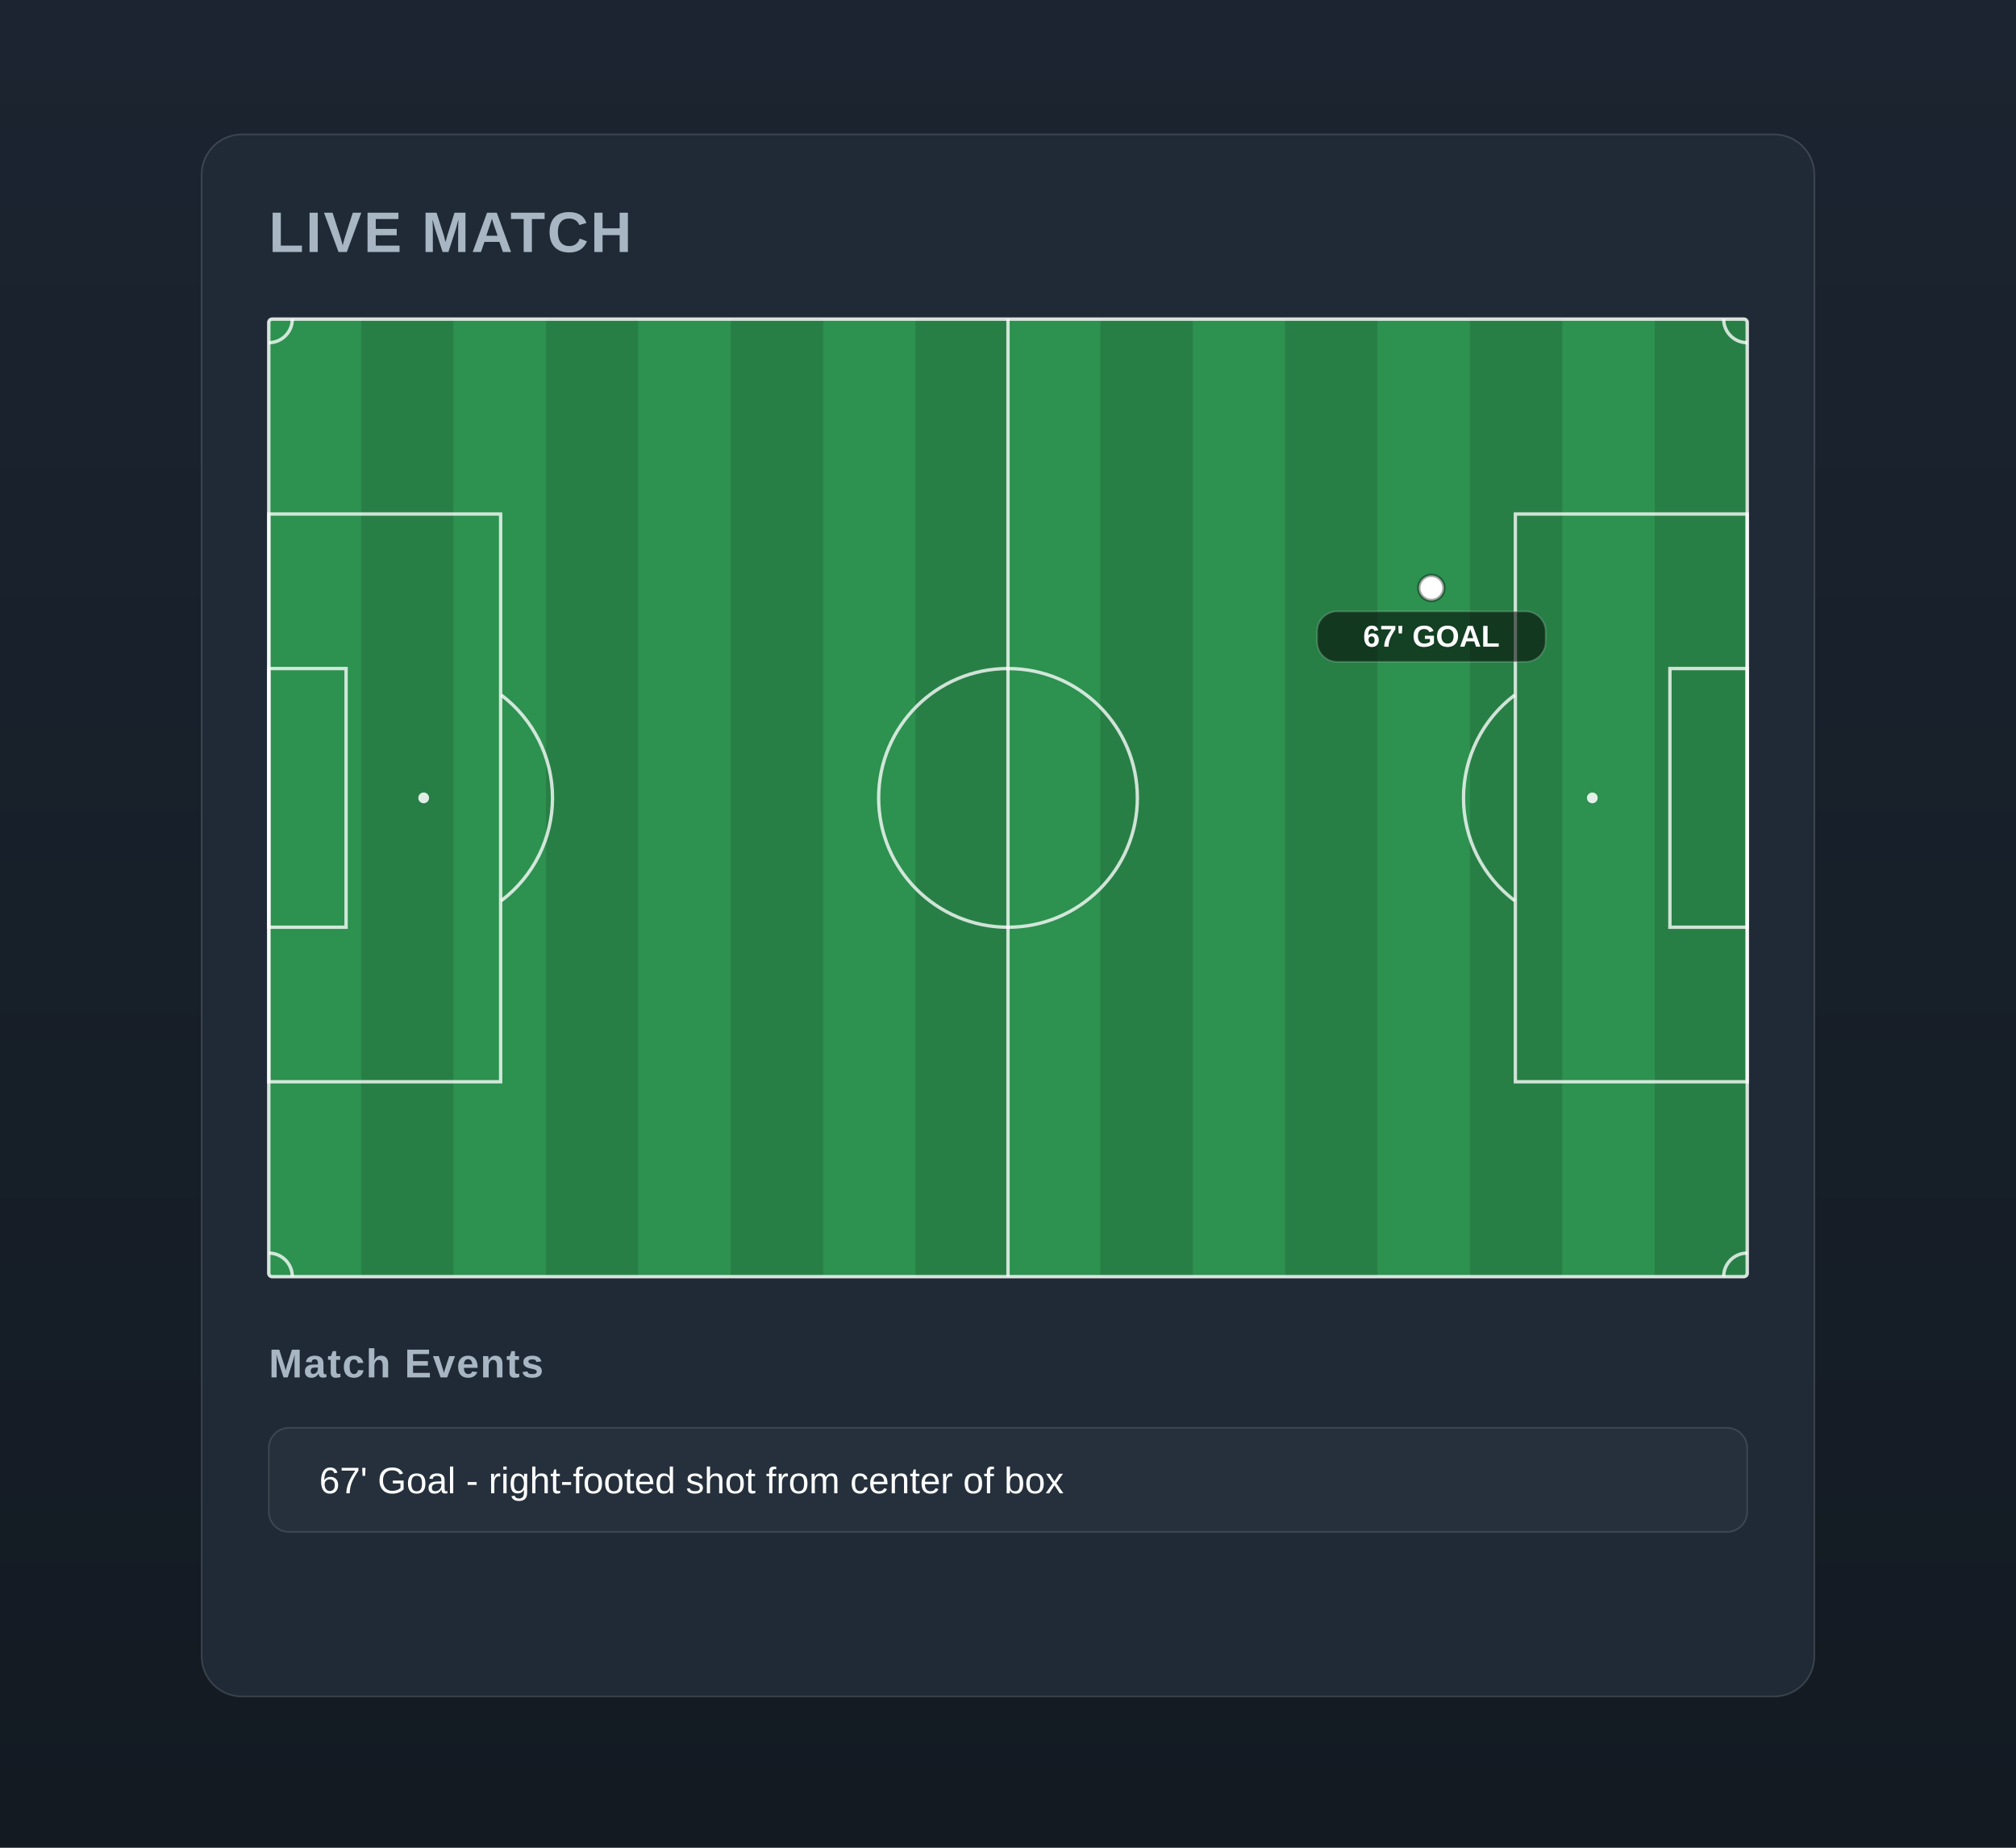
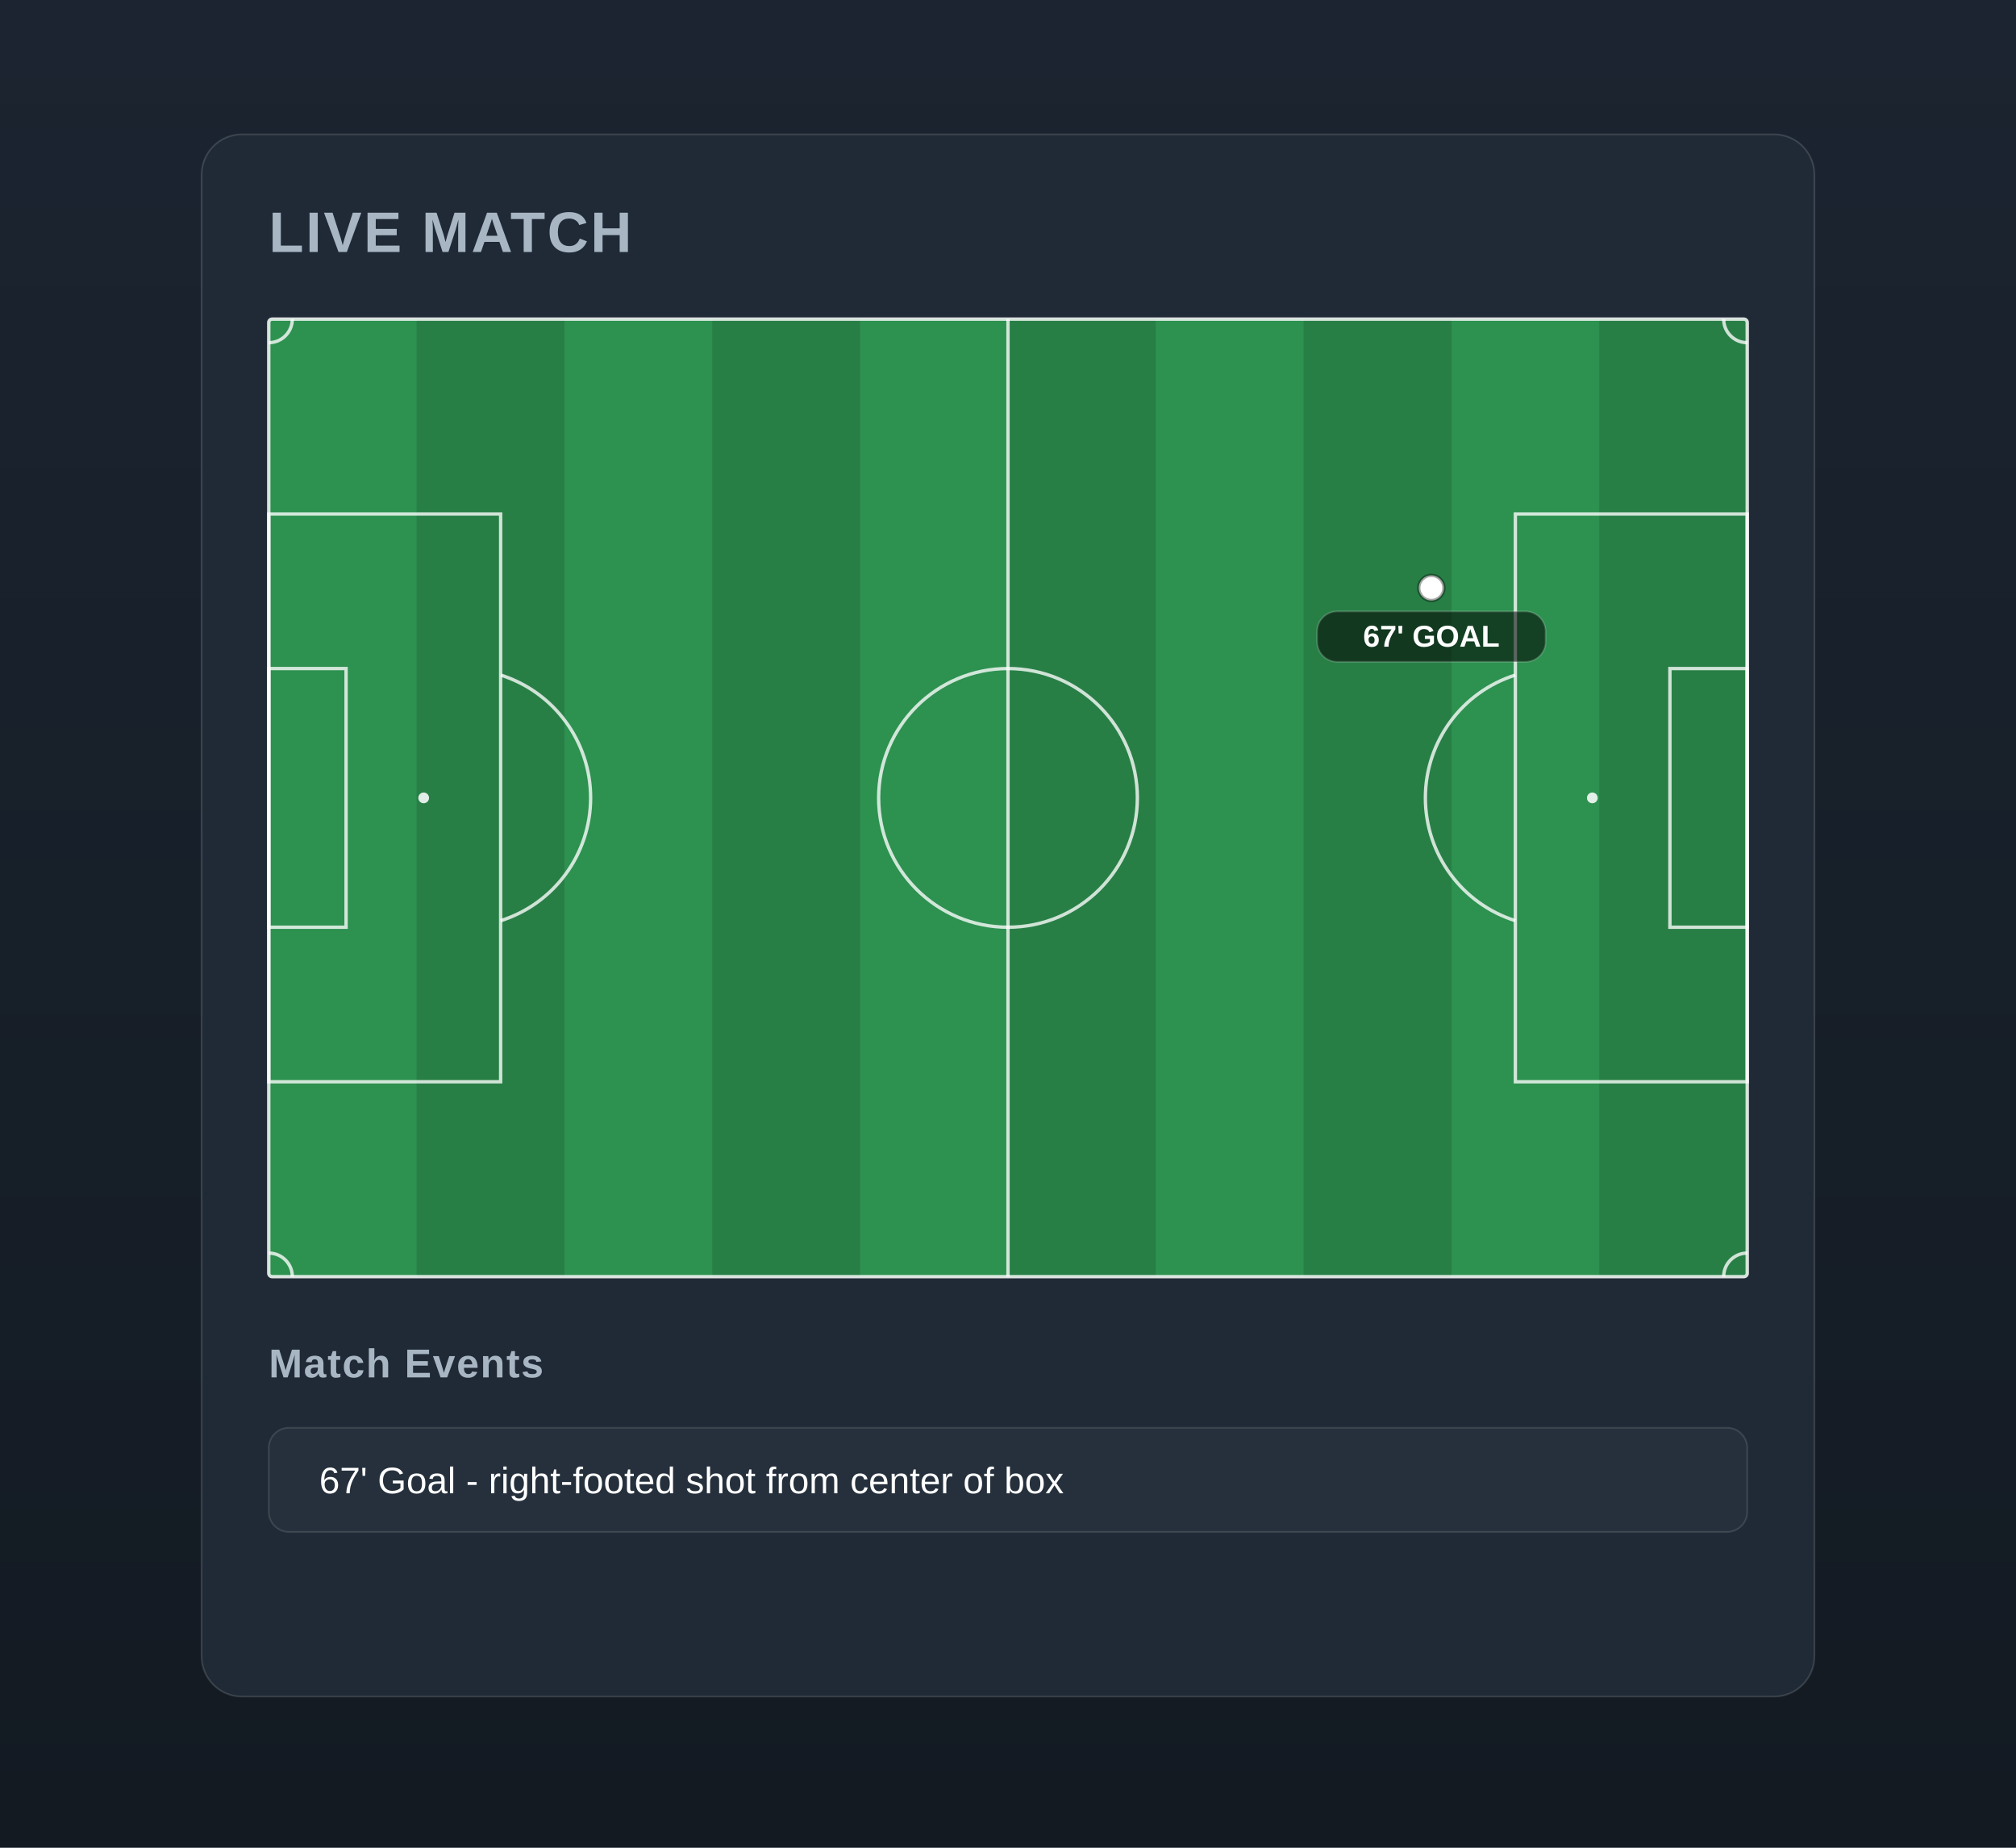
<svg xmlns="http://www.w3.org/2000/svg" width="1200" height="1100" viewBox="0 0 1200 1100">
  <defs>
    <linearGradient id="bg" x1="0" y1="0" x2="0" y2="1">
      <stop offset="0%" stop-color="#1b2430" />
      <stop offset="100%" stop-color="#131a22" />
    </linearGradient>
  </defs>
  <rect width="1200" height="1100" fill="url(#bg)" />
  <rect x="120" y="80" width="960" height="930" rx="24" fill="#1f2a36" stroke="rgba(255,255,255,0.14)" />
  <text x="160" y="150" fill="#a8b5c3" font-family="Arial, sans-serif" font-size="34" font-weight="700" letter-spacing="1.2">
    LIVE MATCH
  </text>
  <rect x="160" y="190" width="880" height="570" rx="2" fill="#2b884b" stroke="rgba(255,255,255,0.35)" stroke-width="2" />
-   <rect x="160" y="190" width="55" height="570" fill="#2d9150" />
-   <rect x="215" y="190" width="55" height="570" fill="#287f46" />
-   <rect x="270" y="190" width="55" height="570" fill="#2d9150" />
-   <rect x="325" y="190" width="55" height="570" fill="#287f46" />
-   <rect x="380" y="190" width="55" height="570" fill="#2d9150" />
-   <rect x="435" y="190" width="55" height="570" fill="#287f46" />
-   <rect x="490" y="190" width="55" height="570" fill="#2d9150" />
-   <rect x="545" y="190" width="55" height="570" fill="#287f46" />
-   <rect x="600" y="190" width="55" height="570" fill="#2d9150" />
-   <rect x="655" y="190" width="55" height="570" fill="#287f46" />
-   <rect x="710" y="190" width="55" height="570" fill="#2d9150" />
-   <rect x="765" y="190" width="55" height="570" fill="#287f46" />
-   <rect x="820" y="190" width="55" height="570" fill="#2d9150" />
-   <rect x="875" y="190" width="55" height="570" fill="#287f46" />
-   <rect x="930" y="190" width="55" height="570" fill="#2d9150" />
-   <rect x="985" y="190" width="55" height="570" fill="#287f46" />
+   <rect x="160" y="190" width="88" height="570" fill="#2d9150" />
+   <rect x="248" y="190" width="88" height="570" fill="#287f46" />
+   <rect x="336" y="190" width="88" height="570" fill="#2d9150" />
+   <rect x="424" y="190" width="88" height="570" fill="#287f46" />
+   <rect x="512" y="190" width="88" height="570" fill="#2d9150" />
+   <rect x="600" y="190" width="88" height="570" fill="#287f46" />
+   <rect x="688" y="190" width="88" height="570" fill="#2d9150" />
+   <rect x="776" y="190" width="88" height="570" fill="#287f46" />
+   <rect x="864" y="190" width="88" height="570" fill="#2d9150" />
+   <rect x="952" y="190" width="88" height="570" fill="#287f46" />
  <rect x="160" y="190" width="880" height="570" rx="2" fill="none" stroke="rgba(255,255,255,0.78)" stroke-width="2" />
  <line x1="600" y1="190" x2="600" y2="760" stroke="rgba(255,255,255,0.78)" stroke-width="2" />
  <circle cx="600" cy="475" r="77" fill="none" stroke="rgba(255,255,255,0.78)" stroke-width="2" />
  <rect x="160" y="306" width="138" height="338" fill="none" stroke="rgba(255,255,255,0.78)" stroke-width="2" />
  <rect x="902" y="306" width="138" height="338" fill="none" stroke="rgba(255,255,255,0.78)" stroke-width="2" />
  <rect x="160" y="398" width="46" height="154" fill="none" stroke="rgba(255,255,255,0.78)" stroke-width="2" />
  <rect x="994" y="398" width="46" height="154" fill="none" stroke="rgba(255,255,255,0.78)" stroke-width="2" />
  <circle cx="252.19" cy="475" r="3.2" fill="rgba(255,255,255,0.86)" />
  <circle cx="947.81" cy="475" r="3.2" fill="rgba(255,255,255,0.86)" />
-   <path d="M 298.29 413.72 A 76.69 76.69 0 0 1 298.29 536.28" fill="none" stroke="rgba(255,255,255,0.78)" stroke-width="2" />
-   <path d="M 901.71 413.72 A 76.69 76.69 0 0 0 901.71 536.28" fill="none" stroke="rgba(255,255,255,0.78)" stroke-width="2" />
+   <path d="M 298 401.88 A 76.69 76.69 0 0 1 298 548.12" fill="none" stroke="rgba(255,255,255,0.78)" stroke-width="2" />
+   <path d="M 902 401.88 A 76.69 76.69 0 0 0 902 548.12" fill="none" stroke="rgba(255,255,255,0.78)" stroke-width="2" />
  <path d="M 160 204 A 14 14 0 0 0 174 190" fill="none" stroke="rgba(255,255,255,0.78)" stroke-width="2" />
  <path d="M 1026 190 A 14 14 0 0 0 1040 204" fill="none" stroke="rgba(255,255,255,0.78)" stroke-width="2" />
  <path d="M 160 746 A 14 14 0 0 1 174 760" fill="none" stroke="rgba(255,255,255,0.78)" stroke-width="2" />
  <path d="M 1026 760 A 14 14 0 0 1 1040 746" fill="none" stroke="rgba(255,255,255,0.78)" stroke-width="2" />
  <circle cx="852" cy="350" r="7.5" fill="#ffffff" stroke="rgba(0,0,0,0.35)" stroke-width="2" />
  <rect x="784" y="364" width="136" height="30" rx="12" fill="rgba(0,0,0,0.56)" stroke="rgba(255,255,255,0.18)" />
  <text x="852" y="385" text-anchor="middle" fill="#ffffff" font-family="Arial, sans-serif" font-size="18" font-weight="800">67' GOAL</text>
  <text x="160" y="820" fill="#a8b5c3" font-family="Arial, sans-serif" font-size="24" font-weight="600" letter-spacing="0.8">
    Match Events
  </text>
  <rect x="160" y="850" width="880" height="62" rx="12" fill="rgba(255,255,255,0.03)" stroke="rgba(255,255,255,0.12)" />
  <text x="190" y="889" fill="#ffffff" font-family="Arial, sans-serif" font-size="22">67' Goal - right-footed shot from center of box</text>
</svg>
